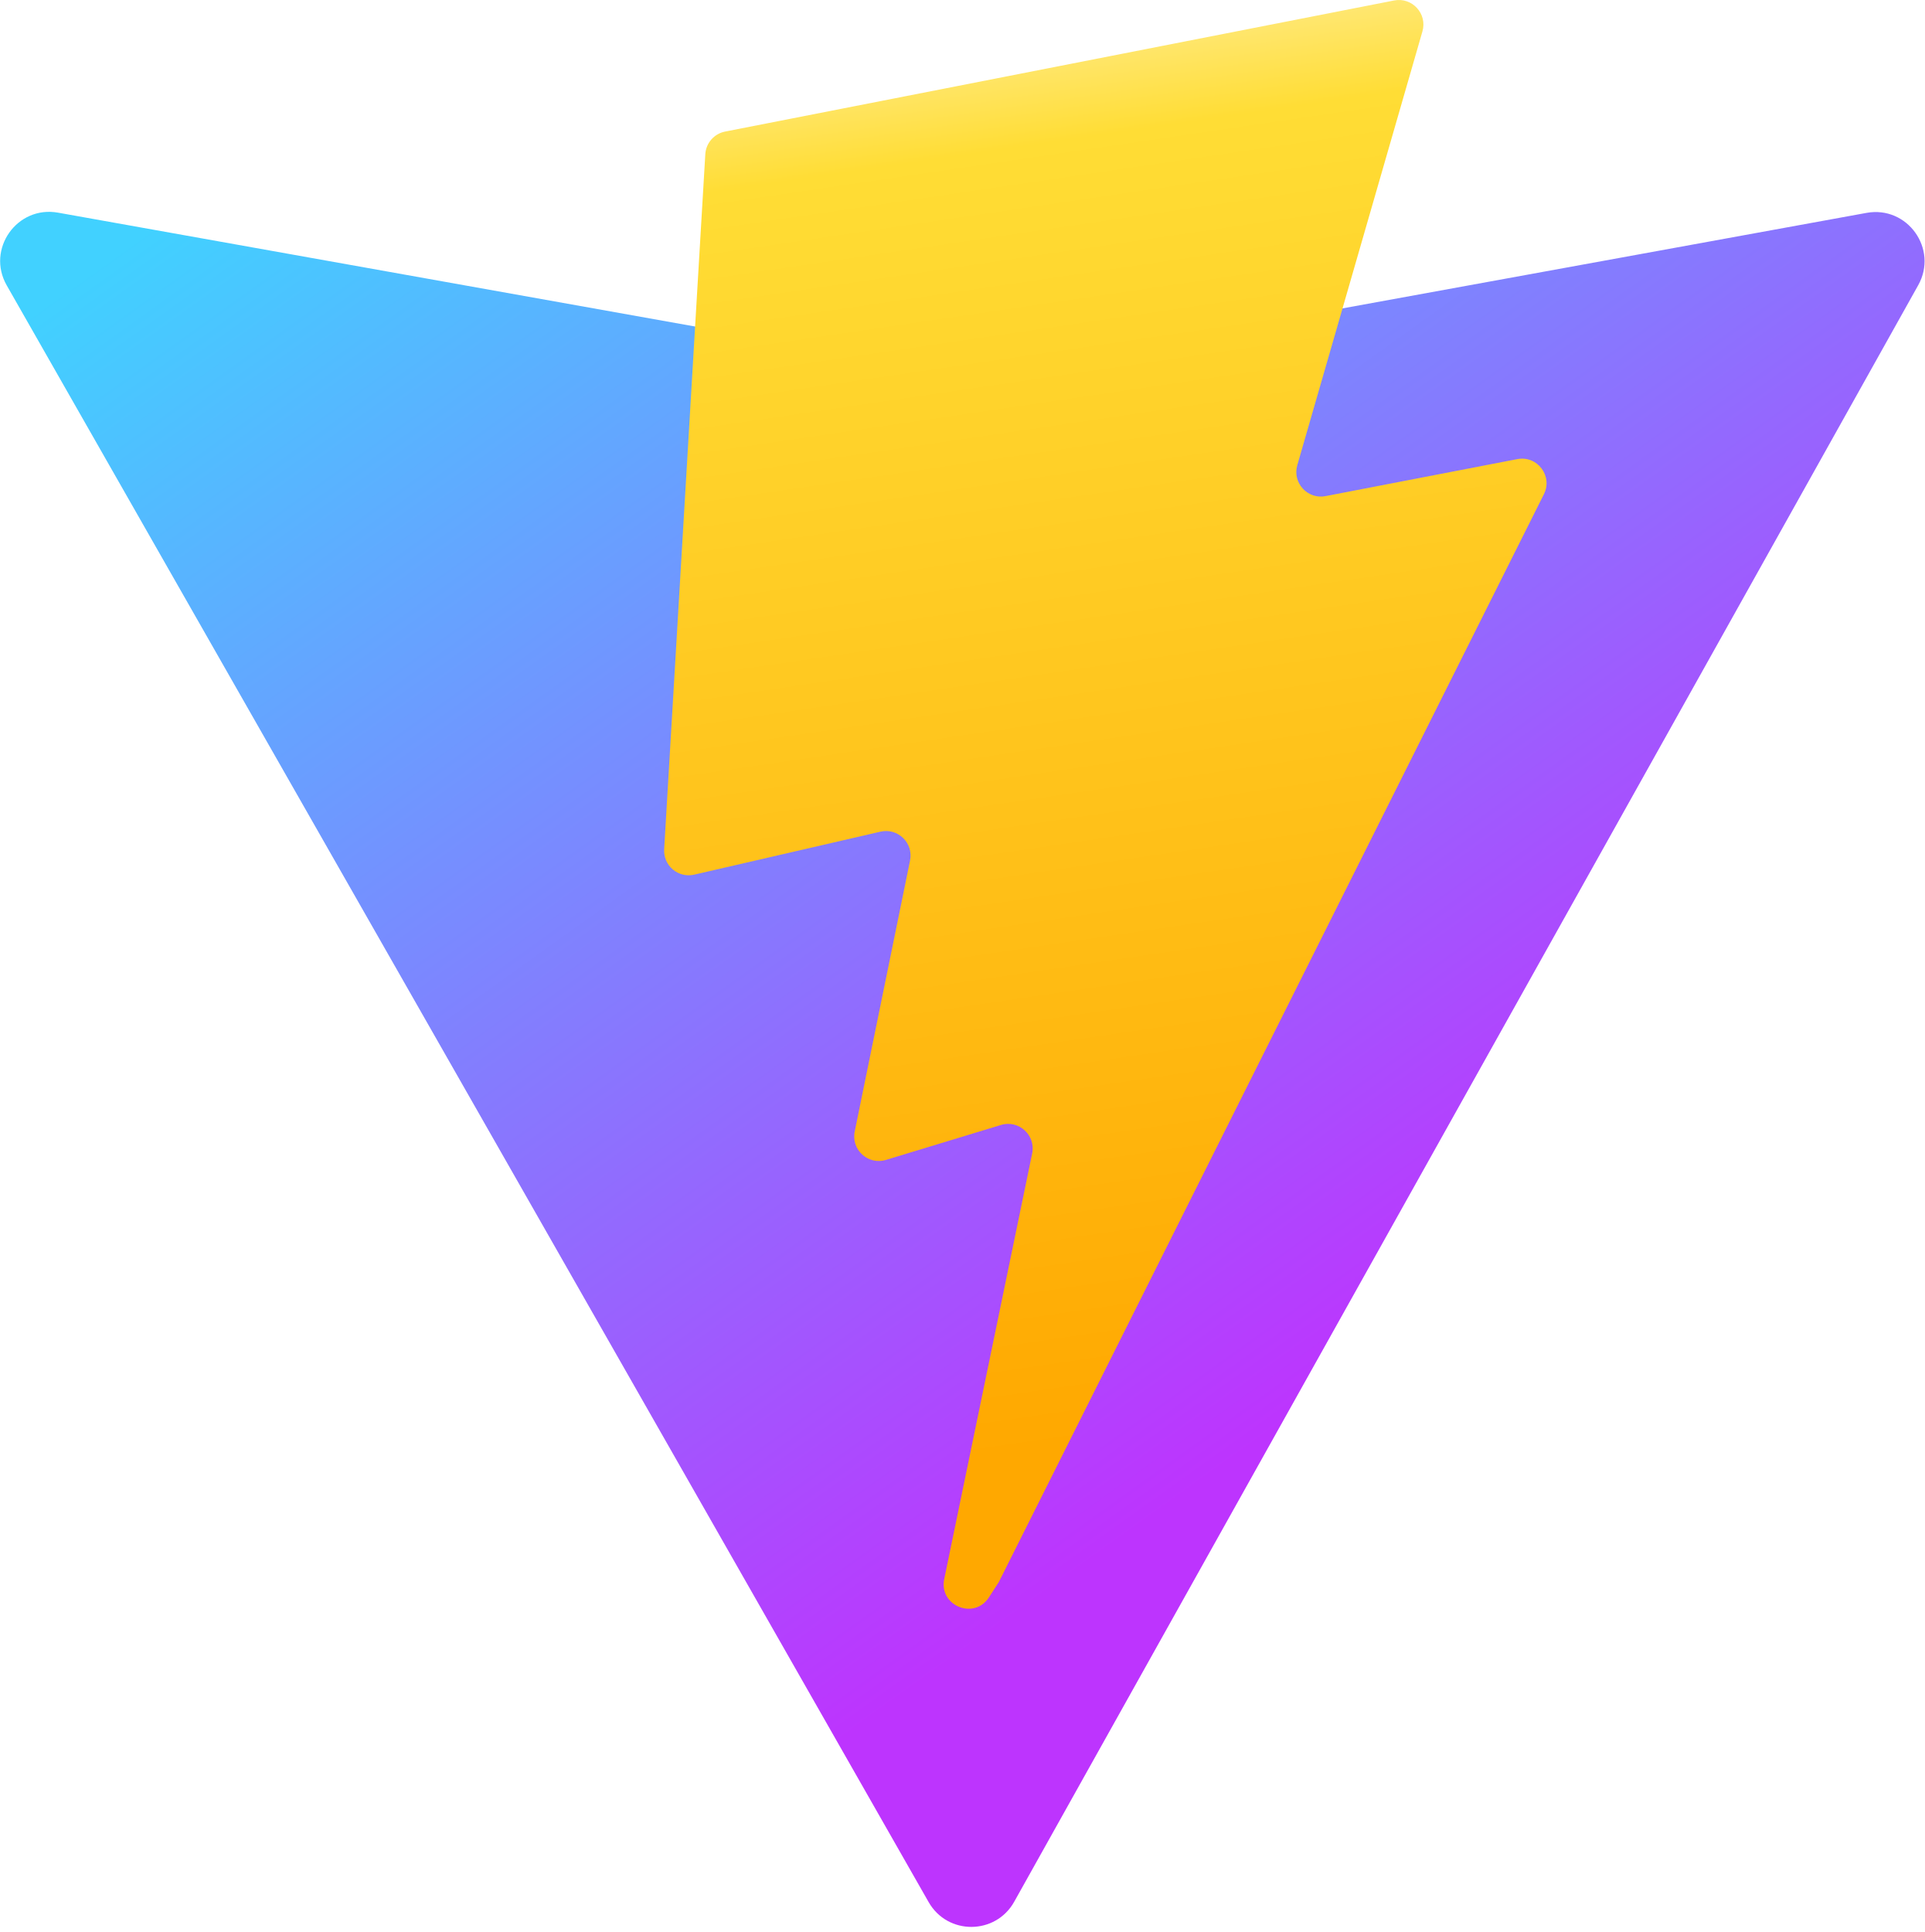
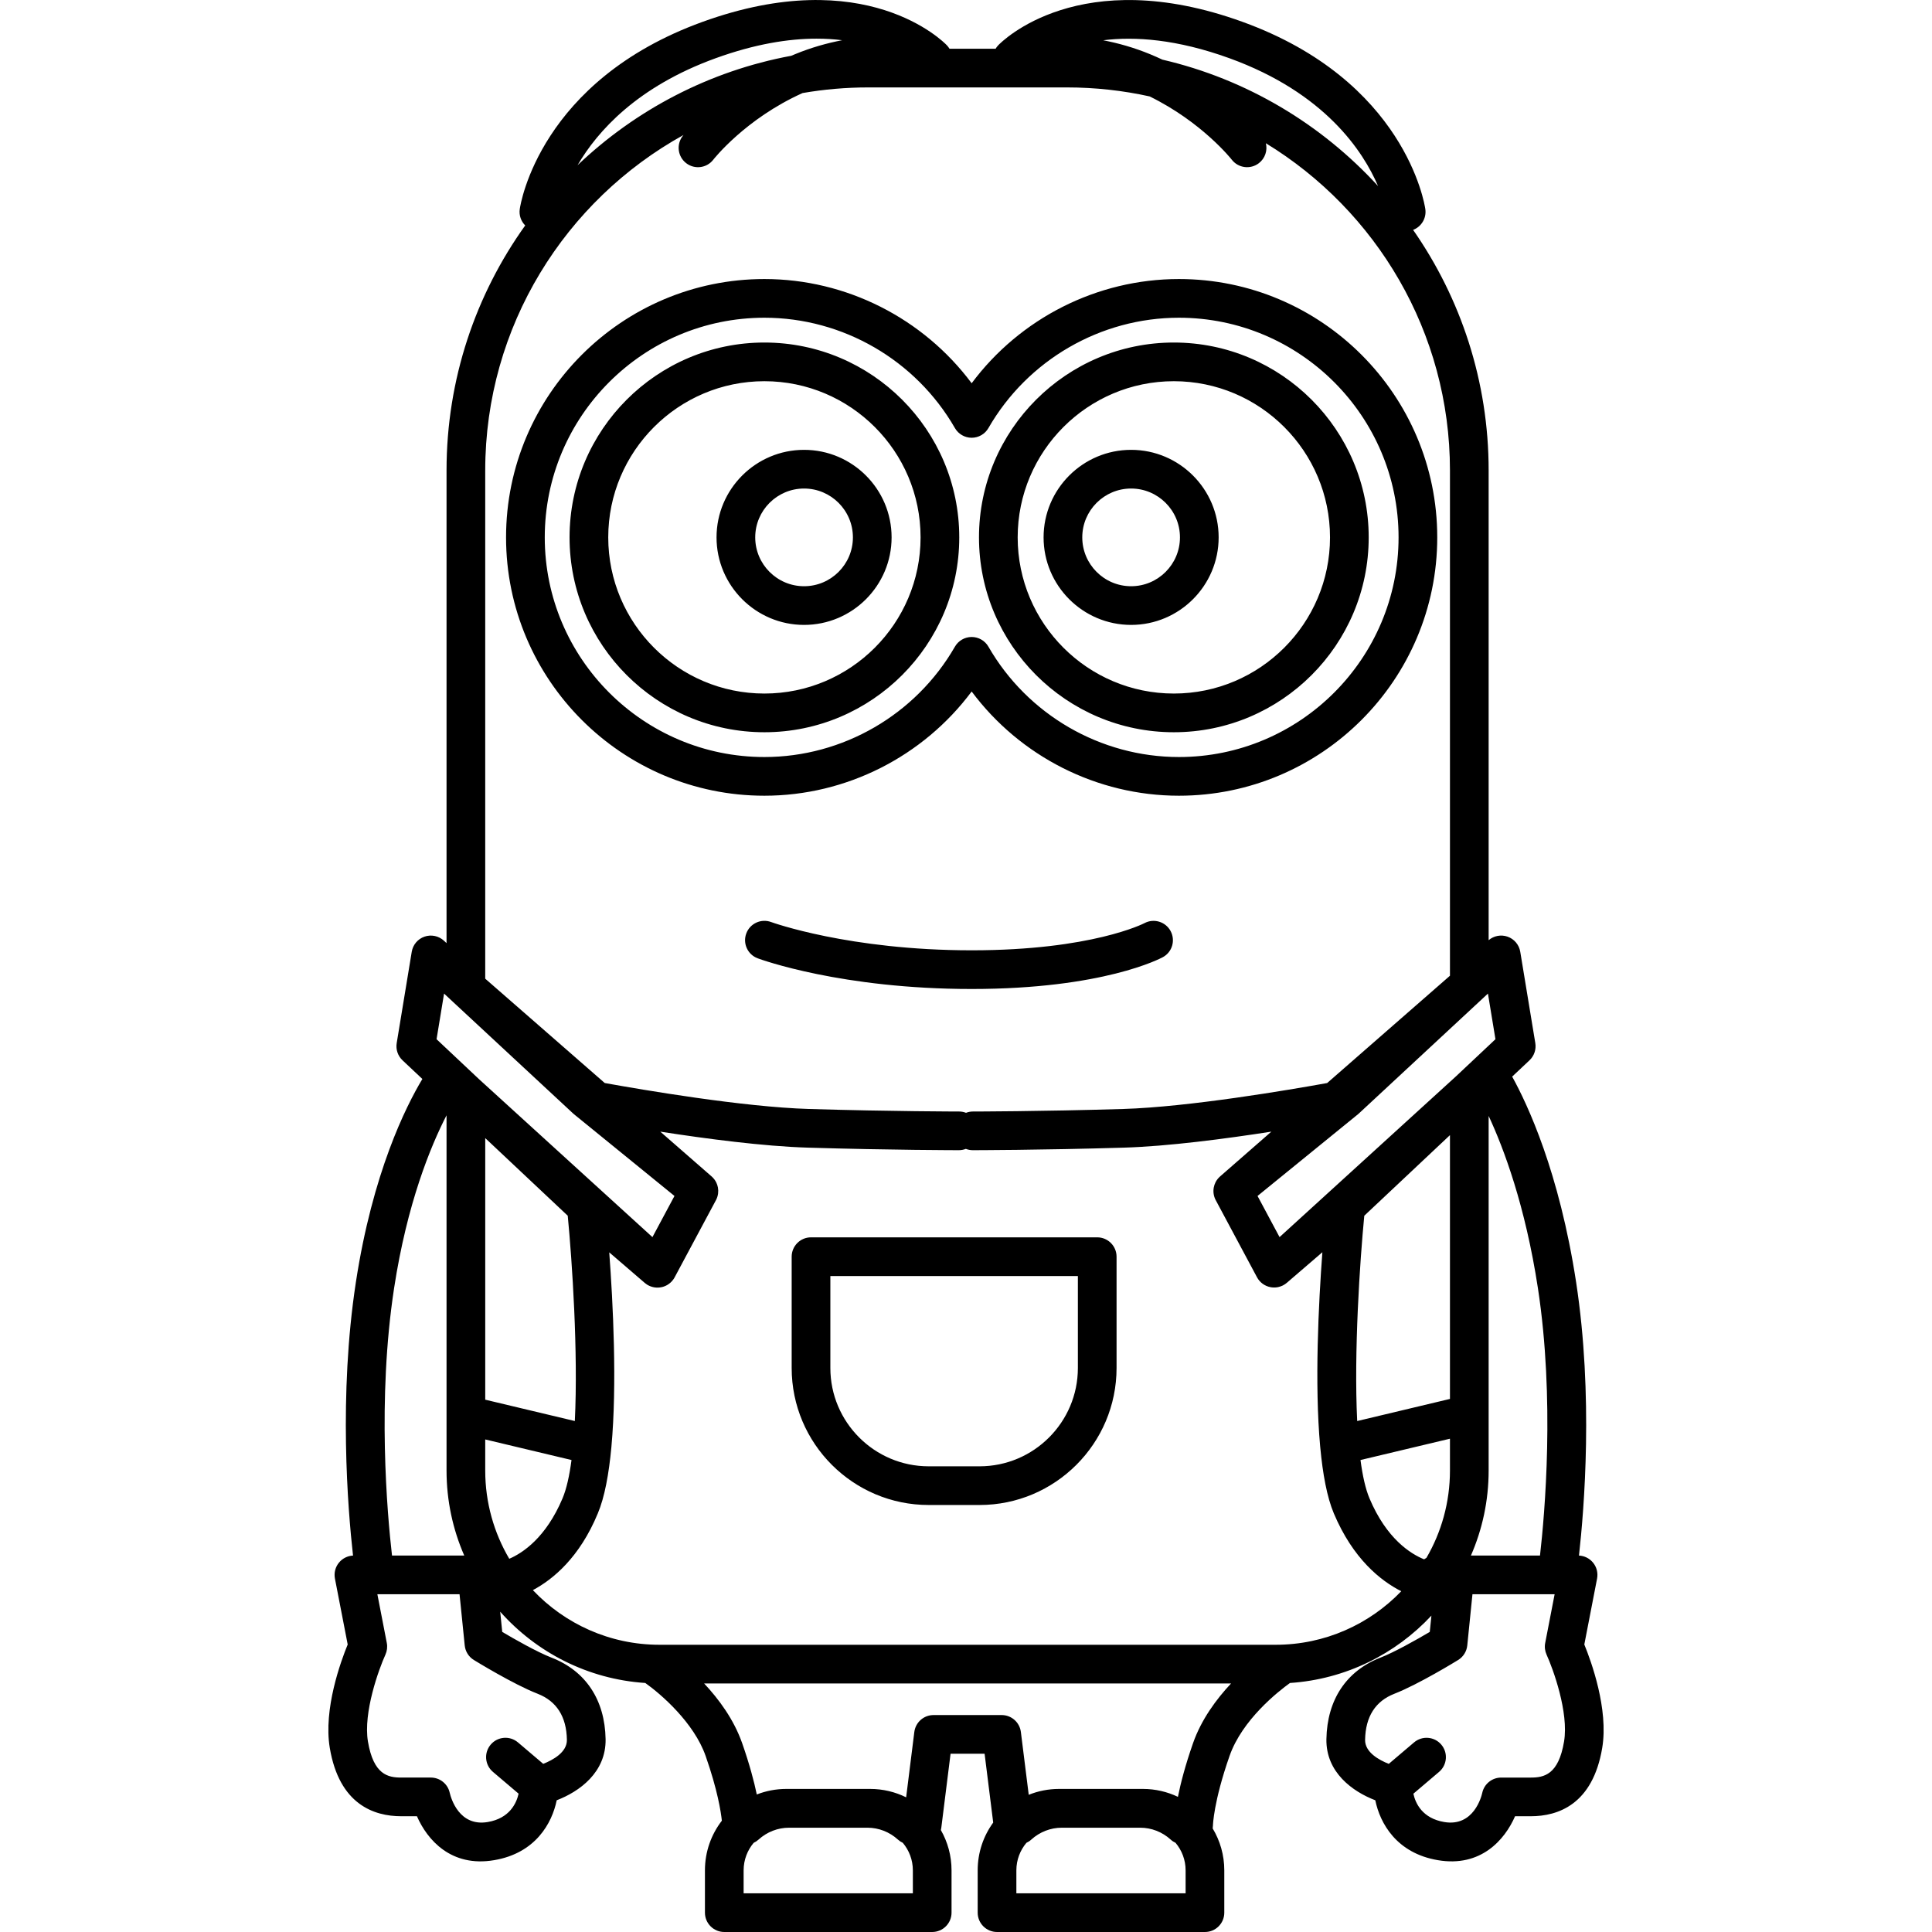
- <svg xmlns="http://www.w3.org/2000/svg" aria-hidden="true" role="img" class="iconify iconify--logos" width="31.88" height="32" preserveAspectRatio="xMidYMid meet" viewBox="0 0 256 257">
-   <defs>
-     <linearGradient id="IconifyId1813088fe1fbc01fb466" x1="-.828%" x2="57.636%" y1="7.652%" y2="78.411%">
-       <stop offset="0%" stop-color="#41D1FF" />
-       <stop offset="100%" stop-color="#BD34FE" />
-     </linearGradient>
-     <linearGradient id="IconifyId1813088fe1fbc01fb467" x1="43.376%" x2="50.316%" y1="2.242%" y2="89.03%">
-       <stop offset="0%" stop-color="#FFEA83" />
-       <stop offset="8.333%" stop-color="#FFDD35" />
-       <stop offset="100%" stop-color="#FFA800" />
-     </linearGradient>
-   </defs>
-   <path fill="url(#IconifyId1813088fe1fbc01fb466)" d="M255.153 37.938L134.897 252.976c-2.483 4.44-8.862 4.466-11.382.048L.875 37.958c-2.746-4.814 1.371-10.646 6.827-9.67l120.385 21.517a6.537 6.537 0 0 0 2.322-.004l117.867-21.483c5.438-.991 9.574 4.796 6.877 9.62Z" />
-   <path fill="url(#IconifyId1813088fe1fbc01fb467)" d="M185.432.063L96.44 17.501a3.268 3.268 0 0 0-2.634 3.014l-5.474 92.456a3.268 3.268 0 0 0 3.997 3.378l24.777-5.718c2.318-.535 4.413 1.507 3.936 3.838l-7.361 36.047c-.495 2.426 1.782 4.5 4.151 3.78l15.304-4.649c2.372-.72 4.652 1.36 4.15 3.788l-11.698 56.621c-.732 3.542 3.979 5.473 5.943 2.437l1.313-2.028l72.516-144.72c1.215-2.423-.88-5.186-3.54-4.672l-25.505 4.922c-2.396.462-4.435-1.77-3.759-4.114l16.646-57.705c.677-2.35-1.37-4.583-3.769-4.113Z" />
+ <svg xmlns="http://www.w3.org/2000/svg" fill="#000000" height="800px" width="800px" version="1.1" id="Capa_1" viewBox="0 0 199.764 199.764" xml:space="preserve">
+   <path d="M124.589,199.764H103.09c-1.104,0-2-0.896-2-2v-4.377c0-1.844,0.596-3.551,1.605-4.938l-0.89-7.115h-3.519l-0.957,7.647  c-0.01,0.083-0.025,0.164-0.046,0.244c0.702,1.228,1.104,2.649,1.104,4.162v4.377c0,1.104-0.896,2-2,2H74.889c-1.104,0-2-0.896-2-2  v-4.377c0-1.93,0.653-3.71,1.749-5.131c-0.097-0.92-0.442-3.166-1.678-6.696c-1.204-3.44-4.604-6.384-6.239-7.544  c-5.954-0.394-11.27-3.165-15.002-7.371l0.211,2.09c1.239,0.732,3.575,2.069,5.104,2.663c3.528,1.373,5.511,4.363,5.583,8.422  c0.062,3.44-2.713,5.427-5.054,6.324c-0.486,2.373-2.191,5.472-6.47,6.193c-4.442,0.758-6.917-2.098-7.982-4.542H41.49  c-2.831,0-6.411-1.226-7.391-7.065c-0.673-4.017,1.147-8.978,1.852-10.693l-1.32-6.817c-0.113-0.586,0.041-1.192,0.421-1.652  c0.36-0.437,0.888-0.699,1.45-0.726c-0.543-4.841-1.495-16.562,0.292-28.246c1.735-11.345,5.172-18.192,6.878-21.032l-2.05-1.928  c-0.485-0.457-0.712-1.125-0.604-1.782l1.555-9.443c0.12-0.727,0.629-1.329,1.326-1.567c0.699-0.237,1.469-0.073,2.009,0.427  l0.263,0.245v-48.87c0-9.44,3.015-18.189,8.134-25.335c-0.43-0.43-0.657-1.048-0.563-1.695c0.078-0.539,2.106-13.266,18.88-19.349  c16.874-6.121,24.946,2.063,25.28,2.414c0.106,0.11,0.197,0.231,0.273,0.359h4.767c0.076-0.128,0.167-0.248,0.273-0.359  c0.334-0.351,8.409-8.532,25.28-2.414c16.773,6.083,18.802,18.81,18.88,19.349c0.137,0.943-0.408,1.827-1.263,2.154  c4.922,7.061,7.81,15.637,7.81,24.876v48.567c0.535-0.456,1.272-0.598,1.943-0.369c0.696,0.238,1.206,0.841,1.326,1.567l1.556,9.443  c0.108,0.657-0.118,1.325-0.604,1.782l-1.789,1.683c1.587,2.864,4.872,9.867,6.616,21.277c1.788,11.684,0.835,23.404,0.292,28.246  c0.563,0.026,1.091,0.288,1.451,0.726c0.38,0.46,0.534,1.066,0.421,1.652l-1.32,6.817c0.704,1.716,2.523,6.677,1.851,10.693  c-0.978,5.84-4.559,7.065-7.391,7.065h-1.621c-1.065,2.444-3.541,5.298-7.981,4.542c-4.278-0.722-5.983-3.82-6.47-6.193  c-2.341-0.896-5.116-2.884-5.055-6.325c0.073-4.058,2.056-7.048,5.583-8.421c1.435-0.558,3.716-1.842,5.104-2.662l0.171-1.686  c-3.708,3.977-8.866,6.582-14.624,6.966c-1.213,0.873-4.935,3.79-6.249,7.545c-1.659,4.74-1.716,7.164-1.716,7.188  c-0.002,0.105-0.012,0.208-0.028,0.309c0.762,1.266,1.201,2.748,1.201,4.33v4.377C126.589,198.869,125.693,199.764,124.589,199.764z   M105.09,195.764h17.499v-2.377c0-1.081-0.391-2.073-1.038-2.842c-0.182-0.085-0.352-0.196-0.502-0.334  c-0.872-0.794-1.995-1.231-3.162-1.231h-8.095c-1.167,0-2.29,0.438-3.162,1.231c-0.15,0.138-0.32,0.249-0.502,0.334  c-0.647,0.769-1.038,1.761-1.038,2.842V195.764z M76.889,195.764h17.498v-2.377c0-1.081-0.391-2.073-1.038-2.842  c-0.182-0.084-0.352-0.197-0.503-0.334c-0.871-0.794-1.993-1.231-3.161-1.231h-8.094c-1.168,0-2.29,0.438-3.161,1.231  c-0.151,0.137-0.321,0.25-0.503,0.334c-0.647,0.769-1.038,1.761-1.038,2.842V195.764z M146.14,185.465  c0.22,1.007,0.93,2.547,3.197,2.93c3.051,0.509,3.847-2.662,3.926-3.026c0.201-0.918,1.015-1.572,1.954-1.572h3.057  c1.365,0,2.87-0.288,3.445-3.727c0.504-3.005-1.132-7.501-1.805-8.979c-0.172-0.378-0.224-0.803-0.145-1.21l0.976-5.04h-8.497  l-0.536,5.295c-0.063,0.62-0.41,1.175-0.94,1.501c-0.166,0.103-4.1,2.522-6.592,3.491c-1.97,0.767-2.99,2.369-3.033,4.765  c-0.023,1.293,1.453,2.094,2.449,2.486l2.613-2.219c0.843-0.715,2.104-0.612,2.818,0.23c0.715,0.842,0.612,2.104-0.23,2.818  L146.14,185.465z M39.019,164.84l0.976,5.04c0.079,0.407,0.027,0.832-0.145,1.21c-0.673,1.479-2.309,5.976-1.806,8.979  c0.576,3.438,2.081,3.727,3.445,3.727h3.057c0.939,0,1.753,0.654,1.954,1.572c0.136,0.581,0.982,3.525,3.927,3.026  c2.268-0.383,2.975-1.948,3.195-2.932l-2.655-2.255c-0.843-0.715-0.945-1.977-0.23-2.818c0.716-0.845,1.978-0.944,2.818-0.23  l2.613,2.218c0.995-0.393,2.472-1.193,2.448-2.485c-0.042-2.396-1.063-3.998-3.033-4.765c-2.491-0.969-6.426-3.389-6.592-3.491  c-0.53-0.326-0.877-0.882-0.94-1.501l-0.535-5.295H39.019z M81.306,184.971h8.666c1.335,0,2.598,0.313,3.721,0.868l0.845-6.754  c0.125-1.001,0.976-1.752,1.984-1.752h7.05c1.009,0,1.859,0.751,1.984,1.752l0.812,6.493c0.971-0.392,2.03-0.607,3.14-0.607h8.665  c1.295,0,2.523,0.294,3.621,0.819c0.273-1.371,0.747-3.219,1.563-5.552c0.854-2.441,2.405-4.545,3.934-6.174H72.803  c1.528,1.629,3.079,3.732,3.934,6.174c0.769,2.197,1.232,3.964,1.513,5.307C79.197,185.175,80.227,184.971,81.306,184.971z   M55.098,164.415c3.287,3.478,7.94,5.65,13.092,5.65h63.713c5.096,0,9.703-2.125,12.984-5.536c-2.129-1.081-4.988-3.345-6.973-8.05  c-0.706-1.676-1.147-4.077-1.402-6.824c-0.005-0.034-0.008-0.067-0.01-0.101c-0.589-6.462-0.166-14.795,0.228-20.076l-3.668,3.155  c-0.118,0.103-0.247,0.19-0.384,0.261v0.001c-0.002,0-0.003,0.001-0.005,0.002c-0.001,0-0.001,0.003-0.005,0.002  c0,0.003-0.001,0.001-0.005,0.003c0,0,0.003,0-0.005,0.003h-0.001c-0.001,0.001-0.003,0.002-0.004,0.002l-0.001,0.001  c-0.002,0-0.003,0.001-0.004,0.002c0-0.001-0.002,0.002-0.005,0.002c0,0-0.003,0.001-0.005,0.003c-0.002,0-0.001,0.002-0.005,0.002  c-0.001,0.002-0.002,0.001-0.005,0.003c-0.002-0.001-0.004,0.001-0.005,0.002s-0.002,0.001-0.004,0.002c0,0-0.003,0.001-0.005,0.003  c-0.001,0-0.001,0-0.001,0c-0.002,0.001-0.004,0.002-0.005,0.002c0,0,0,0-0.001,0.001c-0.128,0.061-0.262,0.107-0.399,0.14l0,0  c-0.019,0.004-0.038,0.009-0.057,0.012c0,0.001,0,0.001,0,0.001c-0.003,0.001-0.006,0-0.006,0.001c-0.002,0-0.003,0-0.005,0.001  c0,0-0.002,0.001-0.006,0.001h-0.001c-0.004,0-0.006,0.001-0.006,0.001c-0.002,0.002-0.004,0.001-0.006,0.001  c-0.002,0.002-0.004,0-0.006,0.002c-0.002,0-0.004-0.001-0.006,0.001c-0.002,0-0.003-0.001-0.005,0.001c-0.001,0-0.002,0-0.004,0  c0-0.001-0.002,0.001-0.005,0.001c-0.002,0-0.004,0.001-0.006,0.001s-0.001,0.001-0.005,0.001c-0.002,0-0.004,0.001-0.006,0.001  c-0.001,0-0.003,0.001-0.006,0.001c-0.002,0-0.003,0.001-0.005,0.001s-0.004,0.001-0.006,0.001s-0.004,0.001-0.006,0.001  s-0.003-0.001-0.005,0.001c-0.001,0-0.002,0-0.004,0h-0.001c-0.002,0.001-0.003,0.001-0.004,0.001h-0.001  c-0.009,0.001-0.018,0.003-0.026,0.004l0,0c-0.002,0-0.003,0-0.005,0.001h-0.001c-0.002,0-0.003,0-0.005,0  c-0.001,0-0.003,0.001-0.005,0.001s-0.002-0.001-0.006,0.001h-0.001c-0.004,0-0.004-0.001-0.006,0.001c-0.002,0-0.004,0-0.006,0  c-0.001,0-0.002,0.001-0.004,0.001h-0.001c-0.004,0-0.004-0.001-0.006,0.001c-0.002,0-0.004,0-0.006,0c0,0-0.002,0-0.004,0.001  h-0.001c-0.002,0-0.003,0-0.005,0c0,0-0.003,0.001-0.005,0.001s-0.004,0-0.006,0h-0.001c-0.002,0.001-0.003,0.001-0.005,0.001  h-0.001c-0.002,0-0.004-0.001-0.006,0.001c-0.002,0-0.004,0-0.006,0c-0.001,0-0.002,0-0.004,0c0-0.001-0.002,0.001-0.006,0.001l0,0  c-0.004,0-0.007,0.001-0.011,0.001l0,0c-0.012,0.002-0.028,0.003-0.033,0.002c-0.002,0-0.005,0.002-0.006,0.001  c-0.002,0-0.004,0-0.006,0c-0.001,0-0.002,0-0.004,0h-0.001c-0.004,0-0.006,0-0.006,0c-0.004,0.002-0.004,0.001-0.006,0.001  c-0.001,0-0.002,0-0.004,0c0,0-0.003,0-0.005,0s-0.004,0-0.006,0c-0.003,0-0.004,0.001-0.006,0.001s-0.004,0-0.006,0  c0,0-0.003,0-0.005,0s-0.004,0-0.006,0s-0.004,0-0.006,0c-0.001,0-0.002,0-0.002,0c-0.002,0-0.005,0.002-0.006,0.001  c-0.002,0-0.004,0-0.006,0s-0.004,0-0.006,0s-0.004,0-0.006,0s-0.004,0-0.006,0s-0.004,0-0.006,0c-0.004,0-0.005,0-0.006,0  s-0.002,0-0.002,0c-0.004,0-0.005,0-0.008,0c-0.001,0-0.002,0-0.004,0c0,0-0.003,0-0.005,0s-0.004,0-0.006,0s-0.003,0-0.005,0  c-0.001,0-0.002,0-0.004,0c0,0-0.003,0-0.005,0s-0.004,0-0.006,0s-0.003,0-0.005,0s-0.004-0.001-0.006-0.001s-0.004,0-0.006,0  c0,0-0.003,0-0.005,0s-0.004,0-0.006,0l0,0c-0.006,0-0.018,0-0.016-0.001c-0.004,0-0.004,0-0.006,0c-0.001,0-0.003,0-0.004,0h-0.001  c-0.004,0-0.006,0-0.006,0c-0.001,0-0.003,0-0.004-0.001c0,0-0.003,0-0.005,0c-0.001,0-0.002,0-0.002,0c-0.004,0-0.004,0-0.006,0  c-0.001,0-0.002,0-0.004,0c0,0-0.003-0.001-0.005-0.001s-0.002,0-0.006,0c0.001,0.001-0.013,0-0.021-0.002h-0.001  c-0.001,0-0.003,0-0.004,0h-0.001c-0.004,0-0.004,0-0.006,0c-0.001-0.001-0.003-0.001-0.004-0.001c0,0-0.003,0-0.005,0  c-0.001,0-0.002,0-0.002,0c-0.002-0.002-0.004-0.001-0.006-0.001c-0.001,0-0.002,0-0.004,0h-0.001c-0.004,0-0.005-0.001-0.005-0.001  c-0.002,0-0.003,0-0.005,0c0.003,0-0.02-0.002-0.031-0.004c0,0-0.003,0-0.005,0c-0.001,0-0.001,0-0.001,0  c-0.004,0-0.006-0.001-0.006-0.001c-0.001,0-0.003-0.001-0.006-0.001c-0.002,0-0.005,0-0.005,0c-0.004,0-0.004-0.001-0.006-0.001  c-0.001,0-0.002,0-0.004-0.001c0,0-0.003,0-0.005,0s-0.005-0.001-0.006-0.001h-0.001c-0.006-0.001-0.013-0.002-0.019-0.003  c0,0-0.003,0-0.005,0c-0.002-0.002-0.003-0.001-0.005-0.001s-0.004-0.001-0.006-0.001s-0.003-0.001-0.006-0.001  c-0.002,0-0.004-0.001-0.005-0.001s-0.003,0-0.006-0.001c-0.001,0-0.002,0-0.004,0l-0.001-0.001c-0.002,0-0.003,0-0.005,0  c0.002,0.001-0.007-0.001-0.013-0.003c-0.002,0-0.004,0.001-0.006-0.001c-0.001,0-0.002,0-0.004,0c0,0-0.004-0.001-0.006-0.001  c-0.002-0.002-0.003,0-0.007-0.002c-0.001,0-0.002,0-0.003,0c-0.597-0.11-1.112-0.486-1.399-1.022l-4.268-7.974  c-0.001-0.002-0.003-0.005-0.004-0.008c0-0.001-0.001-0.001-0.001-0.001c0-0.004-0.002-0.005-0.002-0.005  c-0.002-0.005-0.003-0.005-0.003-0.005c-0.002-0.004-0.001-0.005-0.003-0.005c0-0.003-0.002-0.005-0.002-0.005  c-0.001-0.002-0.002-0.003-0.002-0.005c-0.001,0-0.001,0-0.001,0c-0.001-0.002-0.001-0.003-0.002-0.005l0,0  c-0.001-0.002-0.002-0.003-0.003-0.005l0,0c-0.001-0.002-0.001-0.003-0.002-0.005l0,0c-0.001-0.002-0.002-0.003-0.003-0.005l0,0  c-0.194-0.391-0.25-0.821-0.18-1.229l0,0c0-0.002,0-0.003,0-0.005c0.001,0,0.001-0.001,0.001-0.001c0-0.001,0-0.003,0-0.004  c0,0,0.001-0.003,0.001-0.005s0.001-0.003,0.001-0.005s0.001-0.003,0.001-0.005c0-0.001,0.001-0.003,0.001-0.004v-0.001  c0.034-0.184,0.095-0.362,0.179-0.53v-0.001c0.001-0.001,0.002-0.003,0.003-0.004v-0.001c0.001-0.002,0.004-0.005,0.003-0.005  c0-0.002,0.002-0.004,0.002-0.006c0.002-0.001,0.003-0.002,0.003-0.005l0.001-0.001c0.001-0.002,0.001-0.003,0.002-0.004  c0,0,0,0,0-0.001c0.112-0.214,0.264-0.41,0.453-0.576c0-0.002,0.002-0.003,0.004-0.003c0-0.001,0-0.001,0-0.001l5.303-4.634  c-4.739,0.737-10.676,1.519-15.242,1.654c-8.677,0.26-15.555,0.263-15.623,0.263c-0.255,0-0.498-0.048-0.723-0.135  c-0.225,0.087-0.468,0.135-0.723,0.135c-0.068,0-6.946-0.003-15.624-0.263c-4.568-0.136-10.507-0.918-15.247-1.654l5.308,4.633  c0.012,0.011,0.023,0.021,0.034,0.031c0.001,0,0.003,0.002,0.003,0.002c0.191,0.176,0.343,0.384,0.451,0.608l0,0  c0.001,0.002,0.001,0.004,0.002,0.005c0.071,0.15,0.124,0.31,0.156,0.472l0,0c0,0.004,0.001,0.006,0.001,0.006  c0,0.002,0.001,0.004,0.001,0.006c0.002,0.002,0.001,0.004,0.001,0.006c0.002,0.002,0.001,0.003,0.001,0.005  c0.001,0.001,0.001,0.002,0.001,0.002c0,0.003,0.001,0.005,0.001,0.005c-0.001,0.005,0.001,0.005,0.001,0.005  c0,0.002,0,0.003,0,0.005h0.001c0.07,0.401,0.02,0.824-0.165,1.211l0,0c-0.001,0.002-0.001,0.003-0.002,0.005l0,0  c-0.001,0.002-0.002,0.003-0.002,0.005c-0.002,0-0.001,0.001-0.003,0.005v0.001c-0.001,0.001-0.002,0.002-0.002,0.004l-0.001,0.001  c0,0.001-0.001,0.003-0.002,0.004v0.001c-0.001,0.001-0.002,0.003-0.002,0.004l-0.001,0.001c0,0.001-0.001,0.003-0.002,0.004  c0,0,0,0.001-0.001,0.001c0,0.002-0.001,0.003-0.001,0.004c0,0-0.001,0.003-0.003,0.005c0,0-0.002,0.002-0.002,0.005  c-0.002,0-0.001,0.003-0.003,0.005c0,0-0.002,0.003-0.002,0.005c-0.001,0.002-0.003,0.002-0.003,0.005  c-0.001,0-0.001,0.003-0.003,0.005c0,0-0.003,0.003-0.002,0.005c-0.001,0.001-0.001,0.002-0.002,0.003c0,0-0.002,0.003-0.004,0.007  l-4.268,7.973c-0.002,0.002-0.003,0.004-0.004,0.006c0,0.002-0.002,0.003-0.003,0.007c-0.001,0-0.001,0.001-0.002,0.002  c-0.001,0.003-0.002,0.004-0.004,0.007c0,0.002-0.002,0.005-0.003,0.007c-0.002,0.002-0.002,0.004-0.004,0.006  c0,0.001-0.001,0.002-0.004,0.007c0.001,0.002-0.003,0.005-0.003,0.006c-0.002,0.001-0.001,0.003-0.004,0.006  c0,0.001-0.003,0.002-0.003,0.007c-0.002,0.002-0.002,0.004-0.004,0.006s-0.002,0.004-0.004,0.006c0,0.001-0.001,0.004-0.004,0.007  c0,0.001-0.001,0.001-0.001,0.002c-0.002,0.004-0.003,0.005-0.004,0.007c-0.002,0.002-0.002,0.004-0.004,0.006  c-0.001,0.001-0.001,0.002-0.002,0.004c-0.002,0-0.001,0.003-0.004,0.006c0,0.001-0.001,0.001-0.001,0.002  c-0.001,0.003-0.004,0.006-0.004,0.006c-0.001,0.003-0.004,0.004-0.004,0.007c-0.001,0.001-0.002,0.002-0.003,0.004  c0,0-0.003,0.002-0.003,0.006c-0.002,0-0.002,0.004-0.004,0.006s-0.001,0.004-0.004,0.006c-0.002,0.002-0.001,0.003-0.004,0.006  c-0.003,0.002-0.002,0.004-0.004,0.006c-0.001,0.001-0.001,0.002-0.001,0.002c-0.002,0.004-0.004,0.006-0.004,0.006  c-0.002,0.004-0.004,0.006-0.004,0.006c-0.001,0.002-0.002,0.003-0.003,0.005c-0.001,0-0.001,0.001-0.001,0.001  c-0.001,0.002-0.002,0.003-0.003,0.005c-0.001,0-0.001,0.001-0.001,0.001c-0.001,0.002-0.002,0.003-0.003,0.005  c-0.001,0-0.001,0.001-0.001,0.001c-0.001,0.002-0.002,0.003-0.004,0.005v0.001c-0.002,0.002-0.003,0.003-0.004,0.005  c0,0.001-0.002,0.004-0.004,0.006c0,0-0.002,0.002-0.004,0.006c0,0-0.002,0.002-0.004,0.006h-0.001  c-0.002,0.004-0.004,0.006-0.004,0.006c-0.002,0.002-0.004,0.005-0.004,0.006c-0.001,0.002-0.003,0.004-0.004,0.005v0.001  c-0.001,0.002-0.003,0.003-0.004,0.005c0.001,0.001-0.002,0.003-0.004,0.006h-0.001c-0.001,0.002-0.002,0.004-0.004,0.006l0,0  c-0.001,0.002-0.003,0.004-0.004,0.006l0,0c-0.156,0.21-0.352,0.386-0.573,0.52l0,0c-0.002,0.001-0.004,0.002-0.006,0.004l0,0  c-0.002,0.001-0.004,0.002-0.006,0.003l0,0c-0.003,0.002-0.007,0.005-0.007,0.004c-0.002,0.001-0.004,0.002-0.006,0.003l0,0  c-0.002,0.002-0.004,0.003-0.006,0.004l0,0c-0.002,0.001-0.004,0.002-0.006,0.003v0.001c-0.002,0.001-0.004,0.002-0.006,0.003l0,0  c-0.003,0.001-0.004,0.003-0.007,0.004c-0.002,0.001-0.003,0.002-0.005,0.003h-0.001c-0.002,0.001-0.004,0.002-0.006,0.003v0.001  c-0.002,0.001-0.004,0.002-0.006,0.003l0,0c-0.002,0.001-0.004,0.002-0.006,0.003c0,0.001-0.002,0.003-0.006,0.004h-0.001  c-0.003,0.002-0.007,0.002-0.006,0.003c-0.002,0.001-0.004,0.002-0.006,0.003v0.001c-0.002,0.001-0.004,0.002-0.006,0.003  c0.001,0-0.003,0.002-0.006,0.003c-0.001,0-0.001,0-0.001,0c-0.002,0.001-0.004,0.002-0.006,0.003v0.001  c-0.002,0.001-0.004,0.002-0.006,0.003h-0.001c-0.003,0.002-0.005,0.003-0.006,0.003c-0.002,0.001-0.004,0.002-0.006,0.003l0,0  c-0.002,0.001-0.004,0.002-0.006,0.003l-0.001,0.001c-0.002,0.001-0.004,0.002-0.006,0.003l0,0  c-0.002,0.001-0.004,0.002-0.006,0.003l0,0c-0.003,0.002-0.007,0.003-0.007,0.003c-0.002,0.001-0.004,0.002-0.006,0.003l0,0  c-0.002,0.001-0.004,0.002-0.006,0.003l0,0c-0.002,0.001-0.005,0.002-0.007,0.003l0,0c-0.037,0.018-0.075,0.035-0.114,0.051  c0.001,0.001-0.004,0.001-0.007,0.002l0,0c-0.002,0.001-0.004,0.002-0.006,0.003c0.001,0-0.002,0.001-0.006,0.002  c-0.002,0-0.004,0.001-0.006,0.003c-0.001,0-0.002,0-0.002,0c-0.004,0.001-0.005,0.002-0.007,0.003c-0.003,0-0.004,0-0.007,0.003  c-0.002,0-0.005,0.002-0.007,0.002c-0.002,0.002-0.004,0-0.007,0.003c-0.002,0-0.004,0.002-0.006,0.002  c-0.004,0.003-0.006,0.002-0.007,0.003c-0.002,0-0.004,0.002-0.007,0.002c-0.002-0.001-0.004,0.002-0.007,0.002  c-0.002,0.001-0.004,0-0.007,0.003c-0.002,0-0.003,0.002-0.007,0.002c-0.002,0.002-0.004,0.001-0.006,0.003  c-0.002,0-0.005,0-0.007,0.002c-0.004-0.001-0.006,0.002-0.007,0.002c-0.003,0.003-0.005,0.002-0.007,0.002  c-0.002,0.003-0.005,0.001-0.007,0.003c-0.002-0.001-0.005,0.002-0.007,0.002s-0.003,0.002-0.007,0.002  c-0.001,0-0.002,0.001-0.002,0.001c-0.003,0-0.004,0.001-0.007,0.002c-0.002,0.001-0.004,0.001-0.007,0.002  c-0.002,0.002-0.004,0.003-0.007,0.002c-0.003,0.001-0.004,0.002-0.007,0.002c-0.003,0.001-0.004,0-0.007,0.003  c-0.004,0-0.004-0.002-0.007,0.002c-0.003-0.001-0.005-0.002-0.007,0.002c-0.002-0.001-0.005-0.001-0.007,0.002  c-0.004,0-0.007-0.002-0.006,0.002c-0.003,0-0.005,0.001-0.007,0.001l0,0c-0.003,0.001-0.005,0.002-0.007,0.002l0,0  c-0.003,0.001-0.005,0.002-0.007,0.002l0,0c-0.003,0.001-0.005,0.001-0.007,0.002l0,0c-0.003,0.001-0.005,0.001-0.007,0.002l0,0  c-0.047,0.012-0.094,0.022-0.142,0.031c-0.107,0.021-0.216,0.031-0.324,0.034l0,0c-0.002,0-0.003,0-0.005,0l0,0  c-0.002,0-0.004,0-0.005,0h-0.001c-0.002,0-0.003,0-0.005,0l0,0c-0.002,0-0.004,0-0.005,0h-0.001c-0.002,0-0.003,0-0.005,0l0,0  c-0.008,0.001-0.019,0-0.027,0l0,0c-0.002,0-0.004,0-0.006,0h-0.001c-0.002,0-0.006,0-0.006,0c-0.004,0-0.006,0-0.006,0  c-0.004,0-0.005,0-0.007,0s-0.005,0-0.005,0c-0.001,0-0.002-0.001-0.007-0.001c0,0-0.003,0-0.005,0s-0.004,0-0.006,0  s-0.004,0-0.006,0c-0.001,0-0.002,0-0.002,0c-0.004,0-0.004,0-0.006,0c-0.001,0,0.007-0.001-0.006-0.001c-0.002,0-0.004,0-0.006,0  s-0.005,0-0.005,0c-0.004,0-0.004,0-0.006,0c-0.001,0-0.003,0-0.004-0.001c0,0-0.002,0-0.006,0h-0.001c-0.004,0-0.004,0-0.006,0  s-0.005,0.001-0.005-0.001c-0.002,0-0.003,0-0.005,0c0.002,0-0.021-0.001-0.033-0.002l0,0c-0.004,0-0.007-0.001-0.011-0.001l0,0  c-0.003,0-0.006-0.001-0.006-0.001c-0.004,0-0.004,0-0.006,0c-0.002-0.001-0.005,0-0.006-0.001c-0.001,0-0.002,0-0.004,0h-0.001  c-0.002,0-0.003,0-0.005-0.001h-0.001c-0.002,0-0.004,0-0.006,0c-0.001,0-0.003-0.001-0.004-0.001c0,0-0.003,0-0.005,0  c-0.001,0-0.002,0-0.002,0c-0.004-0.002-0.004-0.001-0.006-0.001c-0.001,0.001-0.002-0.001-0.006-0.001c-0.001,0-0.002,0-0.004,0  h-0.001c-0.004,0-0.006-0.001-0.006-0.001c-0.002,0-0.004-0.001-0.006-0.001c-0.001,0-0.002,0-0.004,0c0,0-0.003-0.001-0.005-0.001  c-0.001,0-0.002,0-0.002,0c-0.003,0-0.005-0.001-0.006-0.001s-0.003,0-0.004,0c0,0-0.003-0.001-0.005-0.001  c-0.003,0.001-0.004-0.001-0.006-0.001c-0.004,0-0.009,0-0.015-0.002c-0.002,0-0.004,0.001-0.004-0.001c-0.002,0-0.004,0-0.006,0  c-0.001-0.001-0.002-0.001-0.004-0.001c0,0-0.003-0.001-0.005-0.001c-0.001,0-0.002,0-0.002,0c-0.002,0-0.003-0.002-0.006-0.001  c-0.002,0-0.004-0.001-0.006-0.001c-0.001,0-0.002,0-0.004-0.001c0,0-0.003,0-0.005,0c-0.002-0.002-0.004-0.001-0.006-0.001  c-0.002-0.002-0.004-0.001-0.006-0.001c0-0.001-0.001-0.001-0.001-0.001c-0.002,0-0.006-0.001-0.006-0.001  c-0.002,0,0.005,0-0.006-0.001c-0.002,0-0.004-0.001-0.006-0.001c-0.001,0-0.003,0-0.004-0.001h-0.001c-0.002,0-0.003,0-0.005-0.001  h-0.001c-0.002,0-0.003,0-0.005-0.001c0,0-0.002-0.001-0.006-0.001l0,0c-0.226-0.043-0.442-0.125-0.642-0.243l0,0  c-0.002-0.001-0.003-0.002-0.005-0.003l0,0c-0.002-0.001-0.003-0.002-0.005-0.003c0-0.001-0.001-0.001-0.005-0.003  c0,0-0.001,0-0.004-0.003c-0.002,0-0.002,0-0.005-0.003c-0.002,0-0.001,0.001-0.005-0.003c-0.001,0-0.002-0.001-0.002-0.001  c-0.002-0.001-0.005-0.004-0.005-0.003c-0.001-0.001-0.002-0.003-0.005-0.003c-0.001-0.001-0.002-0.003-0.005-0.003  c-0.001-0.002-0.001-0.003-0.005-0.003c-0.002-0.001-0.001,0-0.005-0.004c-0.002,0-0.002,0-0.005-0.003h-0.001  c-0.001-0.001-0.003-0.002-0.004-0.003l0,0c-0.077-0.05-0.151-0.105-0.223-0.166l-3.67-3.158c0.395,5.291,0.817,13.643,0.224,20.108  c-0.001,0.012-0.002,0.024-0.003,0.036c-0.255,2.761-0.697,5.175-1.406,6.856C59.934,161.024,57.2,163.292,55.098,164.415z   M140.672,150.962c0.214,1.621,0.516,2.985,0.928,3.963c1.773,4.205,4.278,5.751,5.649,6.305c0.077-0.057,0.158-0.108,0.243-0.153  c1.545-2.656,2.43-5.741,2.43-9.029v-3.289L140.672,150.962z M50.171,148.835v3.212c0,3.328,0.907,6.448,2.486,9.126  c1.387-0.596,3.79-2.175,5.508-6.248c0.412-0.978,0.714-2.342,0.928-3.963L50.171,148.835z M152.09,160.84h7.142  c0.495-4.319,1.541-16.165-0.214-27.639c-1.307-8.543-3.535-14.466-5.096-17.817v36.663  C153.922,155.171,153.267,158.145,152.09,160.84z M40.533,160.84h7.47c-1.178-2.694-1.832-5.669-1.832-8.793v-5.7  c-0.001-0.028-0.001-0.057,0-0.084v-30.943c-1.641,3.189-4.078,9.087-5.424,17.882C38.99,144.691,40.037,156.523,40.533,160.84z   M50.171,144.723l9.265,2.208c0.35-7.162-0.277-16.479-0.733-21.229l-8.531-8.025V144.723z M141.063,125.703  c-0.456,4.749-1.083,14.066-0.733,21.229l9.592-2.286V117.37L141.063,125.703z M49.541,111.594l17.92,16.321l2.278-4.255  l-10.383-8.446c-0.04-0.032-0.077-0.065-0.114-0.1l-12.411-11.527c-0.015-0.014-0.028-0.026-0.042-0.04l-0.874-0.812l-0.776,4.717  L49.541,111.594z M130.026,123.66l2.277,4.254l18.243-16.624l4.08-3.838l-0.777-4.717l-0.553,0.514  c-0.009,0.009-0.019,0.018-0.028,0.026l-12.747,11.84c-0.024,0.023-0.049,0.045-0.074,0.067c-0.002,0-0.001,0-0.004,0.003  c-0.013,0.011-0.025,0.021-0.038,0.031L130.026,123.66z M62.529,111.981c3.889,0.702,14.303,2.481,21.126,2.685  c8.614,0.258,15.437,0.261,15.505,0.261c0.255,0,0.498,0.048,0.723,0.135c0.225-0.087,0.468-0.135,0.723-0.135  c0.068,0,6.891-0.003,15.504-0.261c6.816-0.203,17.217-1.979,21.114-2.682l12.698-11.096V48.644c0-14.311-7.63-26.873-19.034-33.833  c0.182,0.744-0.075,1.561-0.722,2.059c-0.874,0.675-2.131,0.513-2.805-0.361c-0.03-0.038-3.072-3.887-8.493-6.54  c-2.755-0.608-5.616-0.93-8.552-0.93H89.775c-2.313,0-4.584,0.2-6.79,0.582c-5.927,2.667-9.197,6.845-9.231,6.888  c-0.674,0.876-1.932,1.037-2.805,0.361c-0.875-0.675-1.036-1.931-0.361-2.805c0.011-0.015,0.039-0.051,0.084-0.107  c-12.213,6.754-20.501,19.77-20.501,34.687v52.548L62.529,111.981z M120.191,6.167c8.721,2.026,16.444,6.676,22.295,13.07  c-1.542-3.605-5.501-9.638-15.354-13.212c-5.462-1.979-9.791-2.269-13.063-1.861c1.544,0.296,3.182,0.754,4.846,1.44  C119.351,5.784,119.777,5.972,120.191,6.167z M84.432,3.997c-2.859,0-6.329,0.535-10.448,2.028  c-8.079,2.931-12.195,7.514-14.266,11.057c5.999-5.717,13.621-9.744,22.095-11.314c0.128-0.055,0.257-0.109,0.388-0.163  c1.675-0.691,3.323-1.15,4.876-1.446C86.262,4.055,85.381,3.997,84.432,3.997z M101.283,155.613h-5.26  c-7.812,0-14.166-6.354-14.166-14.166v-11.509c0-1.104,0.896-2,2-2h29.593c1.104,0,2,0.896,2,2v11.509  C115.45,149.259,109.095,155.613,101.283,155.613z M85.857,131.938v9.509c0,5.605,4.561,10.166,10.166,10.166h5.26  c5.606,0,10.167-4.561,10.167-10.166v-9.509H85.857z M100.468,102.259c-13.449,0-21.779-3.043-22.127-3.173  c-1.035-0.385-1.563-1.536-1.177-2.571s1.535-1.561,2.569-1.178l0,0c0.079,0.029,8.063,2.922,20.734,2.922  c12.424,0,17.813-2.779,17.866-2.808c0.97-0.519,2.182-0.152,2.703,0.815c0.521,0.969,0.169,2.173-0.795,2.7  C119.996,99.1,114.066,102.259,100.468,102.259z M121.897,82.275c-8.471,0-16.425-4.062-21.43-10.776  c-5.006,6.715-12.96,10.776-21.43,10.776c-14.729,0-26.712-11.983-26.712-26.712s11.982-26.711,26.712-26.711  c8.47,0,16.424,4.062,21.43,10.775c5.005-6.714,12.959-10.775,21.43-10.775c14.729,0,26.711,11.982,26.711,26.711  S136.626,82.275,121.897,82.275z M100.468,65.863L100.468,65.863c0.716,0,1.377,0.383,1.733,1.003  c4.047,7.037,11.595,11.409,19.696,11.409c12.522,0,22.711-10.188,22.711-22.712c0-12.522-10.188-22.711-22.711-22.711  c-8.102,0-15.648,4.371-19.696,11.408c-0.356,0.62-1.018,1.003-1.733,1.003s-1.377-0.383-1.733-1.003  c-4.049-7.037-11.596-11.408-19.696-11.408c-12.523,0-22.712,10.188-22.712,22.711c0,12.523,10.188,22.712,22.712,22.712  c8.101,0,15.648-4.372,19.696-11.409C99.091,66.246,99.752,65.863,100.468,65.863z M121.373,75.712  c-11.11,0-20.148-9.038-20.148-20.148c0-11.109,9.038-20.147,20.148-20.147c11.109,0,20.147,9.038,20.147,20.147  C141.52,66.674,132.482,75.712,121.373,75.712z M121.373,39.416c-8.904,0-16.148,7.244-16.148,16.147  c0,8.904,7.244,16.148,16.148,16.148c8.903,0,16.147-7.244,16.147-16.148C137.52,46.66,130.276,39.416,121.373,39.416z   M79.038,75.712c-11.109,0-20.147-9.038-20.147-20.148c0-11.109,9.038-20.147,20.147-20.147s20.147,9.038,20.147,20.147  C99.185,66.674,90.147,75.712,79.038,75.712z M79.038,39.416c-8.903,0-16.147,7.244-16.147,16.147  c0,8.904,7.244,16.148,16.147,16.148s16.147-7.244,16.147-16.148C95.185,46.66,87.941,39.416,79.038,39.416z M116.954,64.614  c-4.99,0-9.05-4.061-9.05-9.051s4.06-9.05,9.05-9.05s9.051,4.06,9.051,9.05S121.944,64.614,116.954,64.614z M116.954,50.513  c-2.784,0-5.05,2.266-5.05,5.05c0,2.785,2.266,5.051,5.05,5.051c2.785,0,5.051-2.266,5.051-5.051  C122.005,52.779,119.739,50.513,116.954,50.513z M83.139,64.614c-4.99,0-9.051-4.061-9.051-9.051s4.061-9.05,9.051-9.05  s9.05,4.06,9.05,9.05S88.129,64.614,83.139,64.614z M83.139,50.513c-2.785,0-5.051,2.266-5.051,5.05  c0,2.785,2.266,5.051,5.051,5.051c2.784,0,5.05-2.266,5.05-5.051C88.188,52.779,85.923,50.513,83.139,50.513z" />
</svg>
